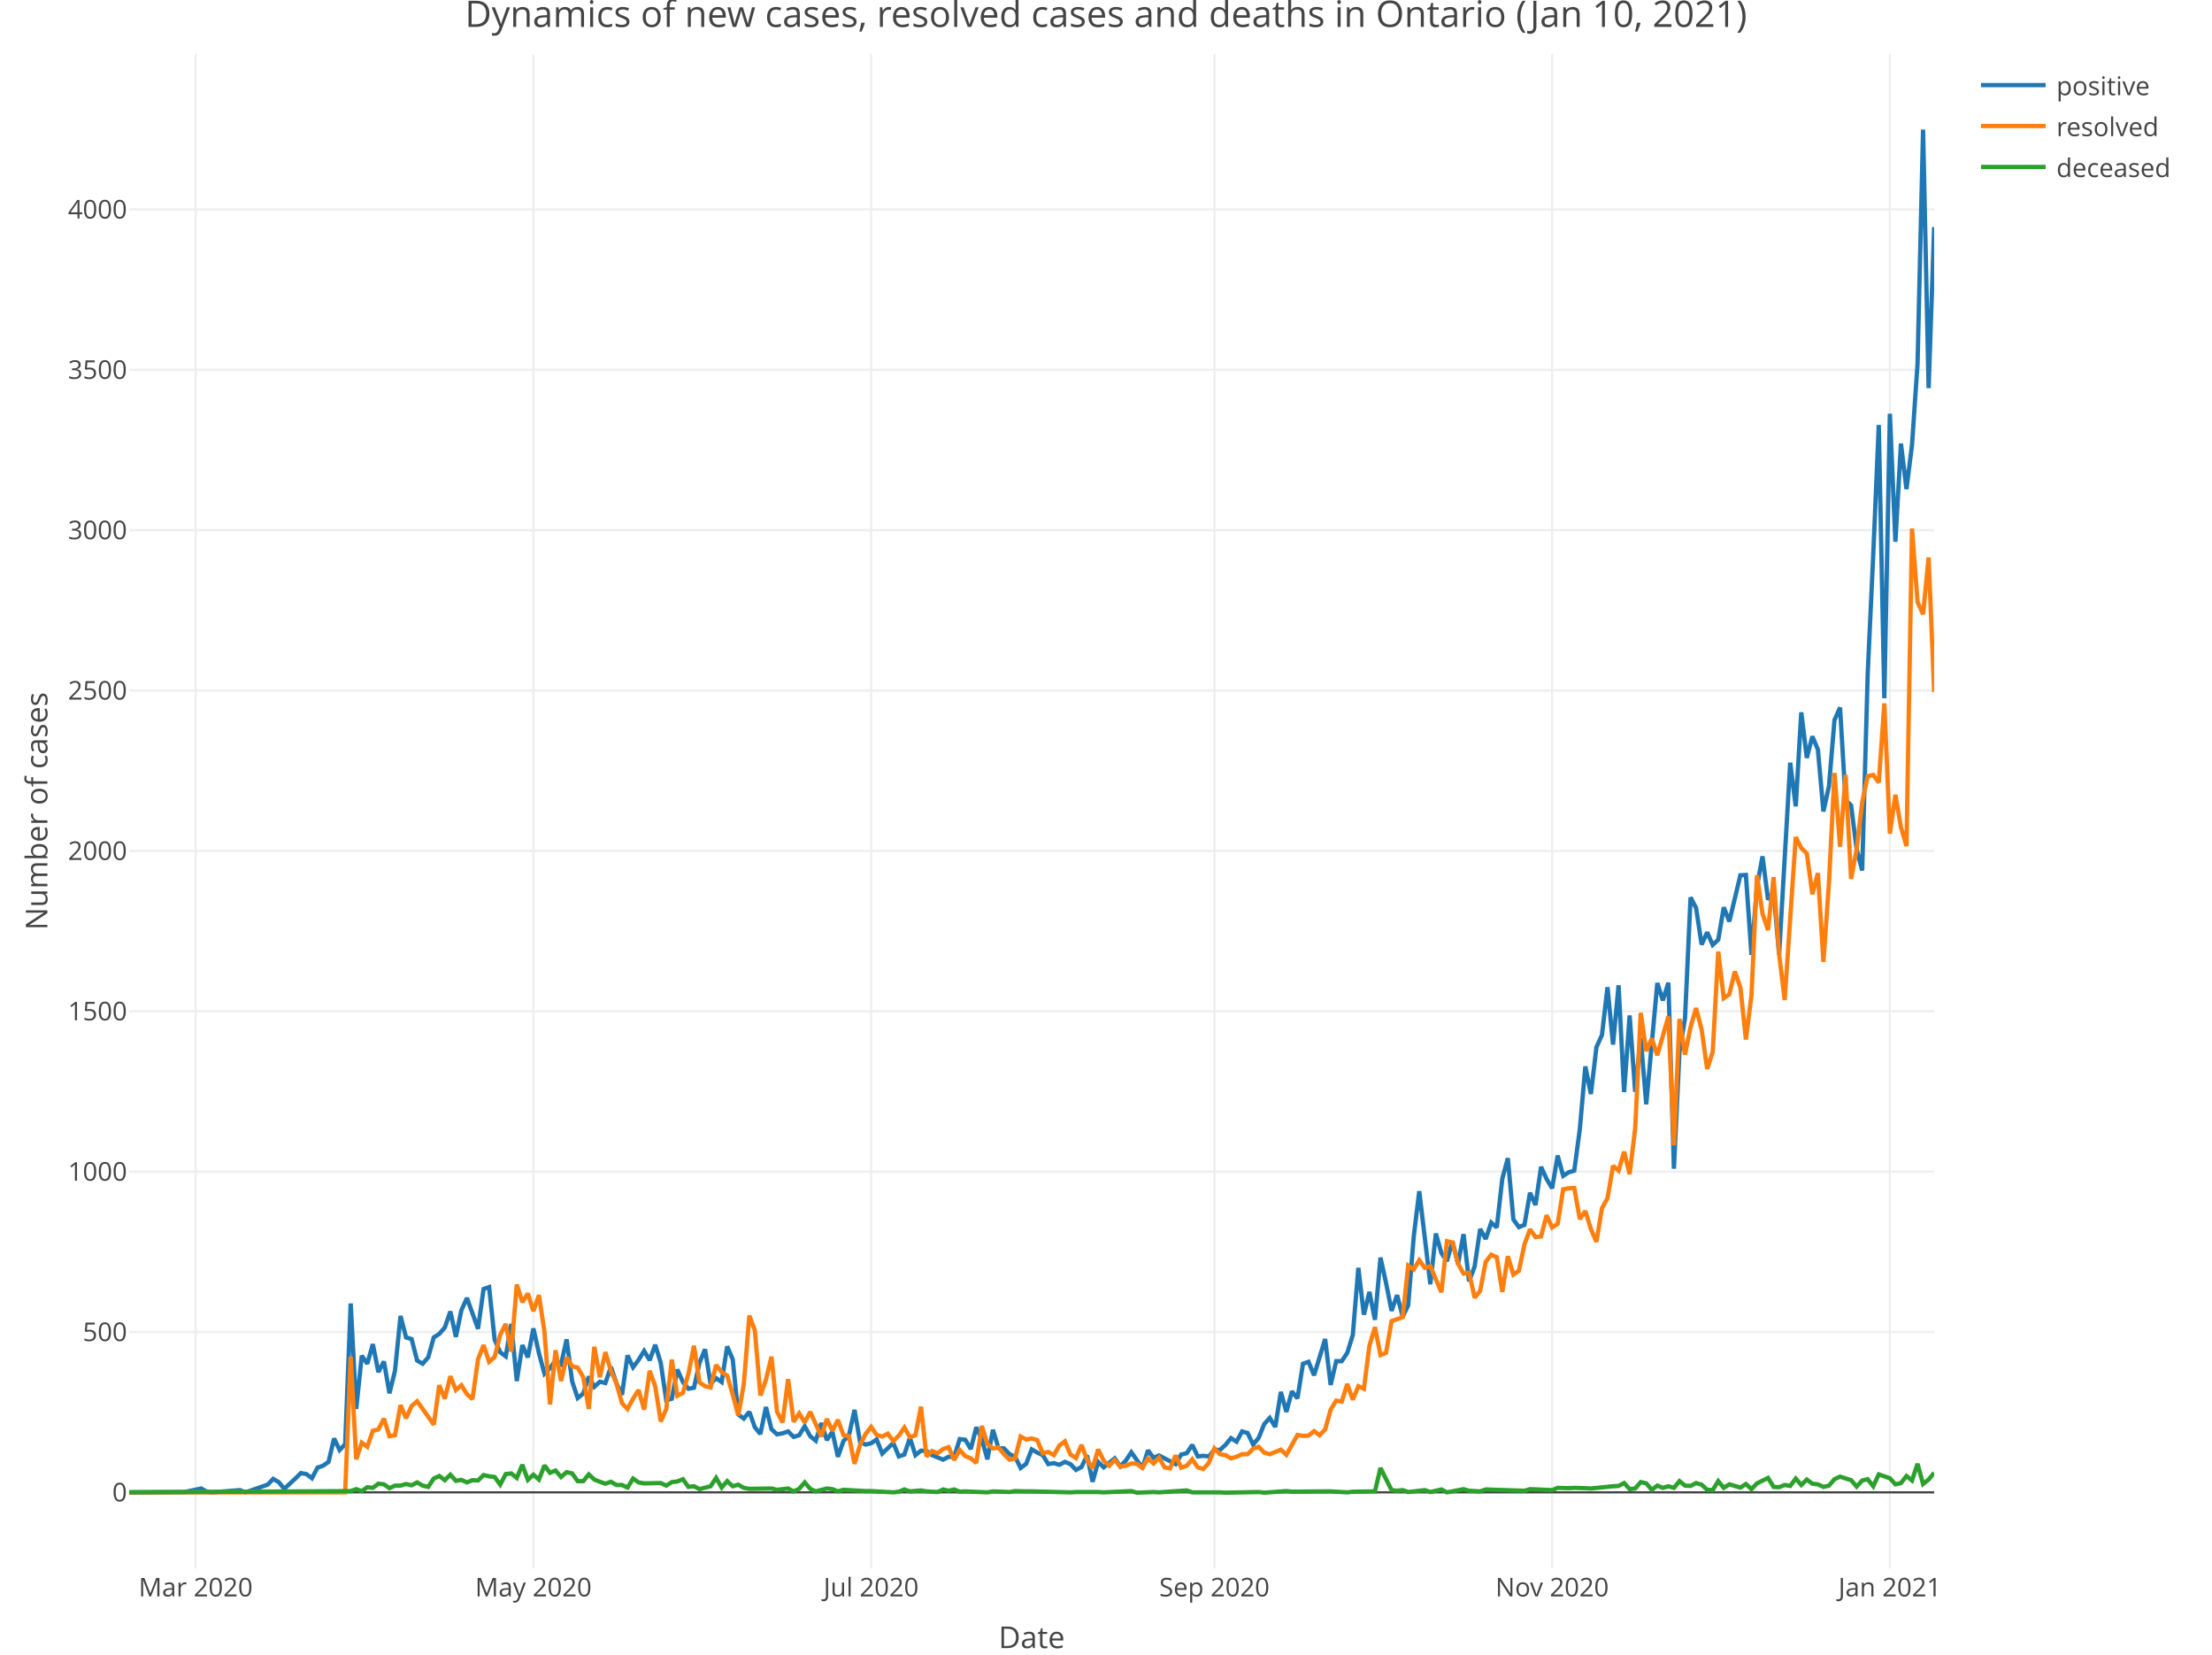
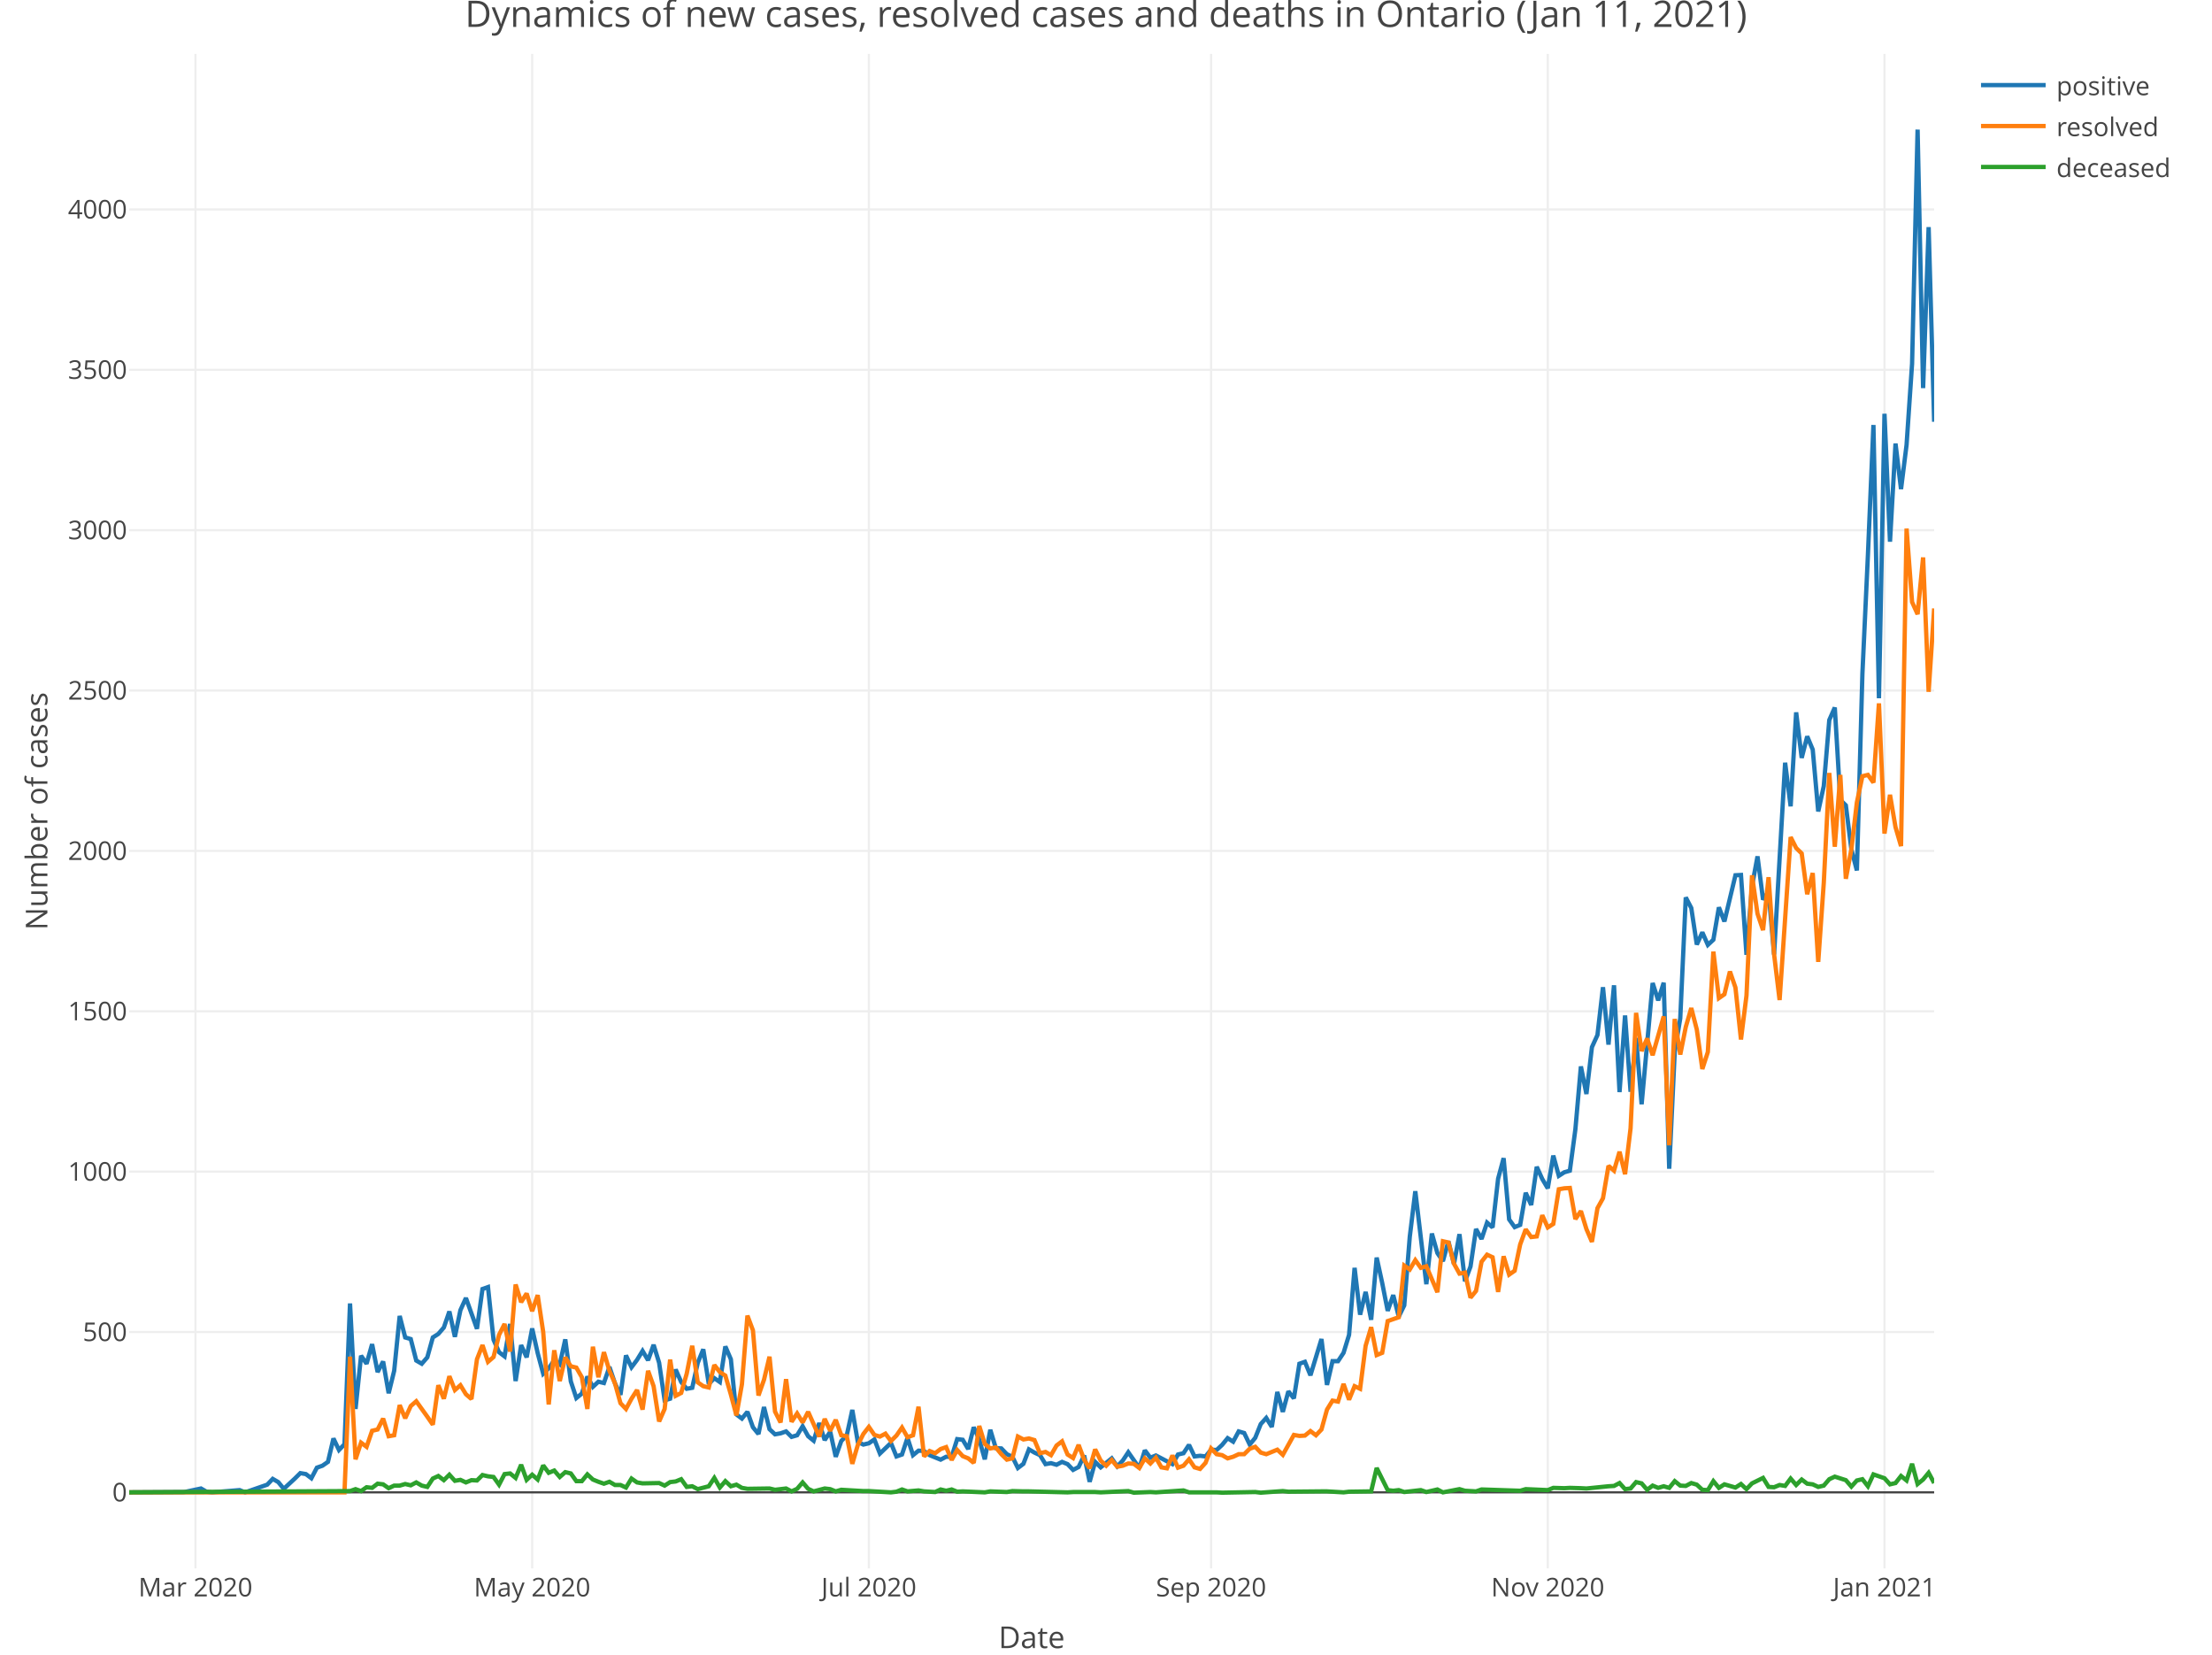
<svg xmlns="http://www.w3.org/2000/svg" class="main-svg" width="1027" height="768" style="" viewBox="0 0 1027 768">
  <rect x="0" y="0" width="1027" height="768" style="fill: rgb(255, 255, 255); fill-opacity: 1;" />
-   <defs id="defs-8f2115">
+   <defs id="defs-956359">
    <g class="clips">
-       <clipPath id="clip8f2115xyplot" class="plotclip">
+       <clipPath id="clip956359xyplot" class="plotclip">
        <rect width="838" height="703" />
      </clipPath>
-       <clipPath class="axesclip" id="clip8f2115x">
+       <clipPath class="axesclip" id="clip956359x">
        <rect x="60" y="0" width="838" height="768" />
      </clipPath>
-       <clipPath class="axesclip" id="clip8f2115y">
+       <clipPath class="axesclip" id="clip956359y">
        <rect x="0" y="25" width="1027" height="703" />
      </clipPath>
-       <clipPath class="axesclip" id="clip8f2115xy">
+       <clipPath class="axesclip" id="clip956359xy">
        <rect x="60" y="25" width="838" height="703" />
      </clipPath>
    </g>
    <g class="gradients" />
  </defs>
  <g class="bglayer" />
  <g class="layer-below">
    <g class="imagelayer" />
    <g class="shapelayer" />
  </g>
  <g class="cartesianlayer">
    <g class="subplot xy">
      <g class="layer-subplot">
        <g class="shapelayer" />
        <g class="imagelayer" />
      </g>
      <g class="gridlayer">
        <g class="x">
-           <path class="xgrid crisp" transform="translate(90.85,0)" d="M0,25v703" style="stroke: rgb(238, 238, 238); stroke-opacity: 1; stroke-width: 1px;" />
-           <path class="xgrid crisp" transform="translate(247.65,0)" d="M0,25v703" style="stroke: rgb(238, 238, 238); stroke-opacity: 1; stroke-width: 1px;" />
-           <path class="xgrid crisp" transform="translate(404.45,0)" d="M0,25v703" style="stroke: rgb(238, 238, 238); stroke-opacity: 1; stroke-width: 1px;" />
-           <path class="xgrid crisp" transform="translate(563.83,0)" d="M0,25v703" style="stroke: rgb(238, 238, 238); stroke-opacity: 1; stroke-width: 1px;" />
-           <path class="xgrid crisp" transform="translate(720.63,0)" d="M0,25v703" style="stroke: rgb(238, 238, 238); stroke-opacity: 1; stroke-width: 1px;" />
-           <path class="xgrid crisp" transform="translate(877.44,0)" d="M0,25v703" style="stroke: rgb(238, 238, 238); stroke-opacity: 1; stroke-width: 1px;" />
+           <path class="xgrid crisp" transform="translate(90.75,0)" d="M0,25v703" style="stroke: rgb(238, 238, 238); stroke-opacity: 1; stroke-width: 1px;" />
+           <path class="xgrid crisp" transform="translate(247.08,0)" d="M0,25v703" style="stroke: rgb(238, 238, 238); stroke-opacity: 1; stroke-width: 1px;" />
+           <path class="xgrid crisp" transform="translate(403.4,0)" d="M0,25v703" style="stroke: rgb(238, 238, 238); stroke-opacity: 1; stroke-width: 1px;" />
+           <path class="xgrid crisp" transform="translate(562.29,0)" d="M0,25v703" style="stroke: rgb(238, 238, 238); stroke-opacity: 1; stroke-width: 1px;" />
+           <path class="xgrid crisp" transform="translate(718.61,0)" d="M0,25v703" style="stroke: rgb(238, 238, 238); stroke-opacity: 1; stroke-width: 1px;" />
+           <path class="xgrid crisp" transform="translate(874.94,0)" d="M0,25v703" style="stroke: rgb(238, 238, 238); stroke-opacity: 1; stroke-width: 1px;" />
        </g>
        <g class="y">
          <path class="ygrid crisp" transform="translate(0,618.27)" d="M60,0h838" style="stroke: rgb(238, 238, 238); stroke-opacity: 1; stroke-width: 1px;" />
          <path class="ygrid crisp" transform="translate(0,543.83)" d="M60,0h838" style="stroke: rgb(238, 238, 238); stroke-opacity: 1; stroke-width: 1px;" />
          <path class="ygrid crisp" transform="translate(0,469.4)" d="M60,0h838" style="stroke: rgb(238, 238, 238); stroke-opacity: 1; stroke-width: 1px;" />
          <path class="ygrid crisp" transform="translate(0,394.96)" d="M60,0h838" style="stroke: rgb(238, 238, 238); stroke-opacity: 1; stroke-width: 1px;" />
          <path class="ygrid crisp" transform="translate(0,320.52)" d="M60,0h838" style="stroke: rgb(238, 238, 238); stroke-opacity: 1; stroke-width: 1px;" />
          <path class="ygrid crisp" transform="translate(0,246.09)" d="M60,0h838" style="stroke: rgb(238, 238, 238); stroke-opacity: 1; stroke-width: 1px;" />
          <path class="ygrid crisp" transform="translate(0,171.65)" d="M60,0h838" style="stroke: rgb(238, 238, 238); stroke-opacity: 1; stroke-width: 1px;" />
          <path class="ygrid crisp" transform="translate(0,97.22)" d="M60,0h838" style="stroke: rgb(238, 238, 238); stroke-opacity: 1; stroke-width: 1px;" />
        </g>
      </g>
      <g class="zerolinelayer">
        <path class="yzl zl crisp" transform="translate(0,692.7)" d="M60,0h838" style="stroke: rgb(68, 68, 68); stroke-opacity: 1; stroke-width: 1px;" />
      </g>
      <path class="xlines-below" />
      <path class="ylines-below" />
      <g class="overlines-below" />
      <g class="xaxislayer-below" />
      <g class="yaxislayer-below" />
      <g class="overaxes-below" />
-       <g class="plot" transform="translate(60, 25)" clip-path="url('#clip8f2115xyplot')">
+       <g class="plot" transform="translate(60, 25)" clip-path="url('#clip956359xyplot')">
        <g class="scatterlayer mlayer">
-           <g class="trace scatter tracefb0c7f" style="stroke-miterlimit: 2; opacity: 1;">
+           <g class="trace scatter traceabe725" style="stroke-miterlimit: 2; opacity: 1;">
            <g class="fills" />
            <g class="errorbars" />
            <g class="lines">
-               <path class="js-line" d="M0,667.7L25.71,667.55L33.42,665.91L35.99,667.4L38.56,667.7L51.41,666.66L53.98,667.7L64.26,664.13L66.83,661.45L69.4,662.94L71.98,666.06L77.12,661.3L79.69,658.77L82.26,659.22L84.83,661.15L87.4,656.24L89.97,655.34L92.54,653.56L95.11,642.69L97.68,648.05L100.25,645.37L102.82,580.02L105.39,628.99L107.96,604.28L110.53,608L113.1,598.92L115.67,611.87L118.25,606.96L120.82,621.7L123.39,611.28L125.96,585.82L128.53,595.8L131.1,596.54L133.67,606.52L136.24,608L138.81,605.03L141.38,595.8L143.95,594.16L146.52,591.18L149.09,583.74L151.66,595.5L154.23,583.14L156.8,577.49L161.94,591.78L164.52,573.32L167.09,572.42L169.66,596.84L172.23,602.64L174.8,604.58L177.37,589.54L179.94,616.04L182.51,599.37L185.08,605.03L187.65,591.63L190.22,603.09L192.79,612.62L195.36,610.09L197.93,606.37L200.5,608.3L203.07,596.69L205.64,616.19L208.21,623.93L210.79,621.85L213.36,613.96L215.93,618.72L218.5,616.34L221.07,616.94L223.64,609.49L226.21,617.09L228.78,622.44L231.35,604.13L233.92,609.64L236.49,606.22L239.06,602.05L241.63,606.37L244.2,599.22L246.77,607.56L249.34,624.98L251.91,624.23L254.48,610.68L257.06,616.49L259.63,619.62L262.2,619.17L264.77,607.56L267.34,601.3L269.91,617.38L272.48,614.7L275.05,616.49L277.62,599.97L280.19,605.92L282.76,631.53L285.33,633.46L287.9,630.33L290.47,637.48L293.04,640.61L295.61,628.1L298.18,638.37L300.75,640.76L303.33,640.31L305.9,639.42L308.47,641.95L311.04,641.2L313.61,637.03L316.18,641.65L318.75,643.73L321.32,635.55L323.89,643.44L326.46,639.56L329.03,651.18L331.6,643.88L334.17,641.2L336.74,629.44L339.31,644.33L341.88,645.52L344.45,644.92L347.02,643.14L349.6,649.69L354.74,644.78L357.31,651.03L359.88,650.13L362.45,642.39L365.02,650.43L367.59,648.35L370.16,648.5L372.73,650.43L377.87,652.52L380.44,651.18L383.01,651.18L385.58,642.99L388.15,643.29L390.72,647.6L393.29,637.48L395.87,643.14L398.44,652.37L401.01,638.67L403.58,647.16L406.15,647.31L408.72,649.99L411.29,651.18L413.86,656.39L416.43,654.45L419,647.75L421.57,649.24L424.14,650.43L426.71,654.6L429.28,654.15L431.85,654.9L434.42,653.56L436.99,654.6L439.56,657.28L442.13,655.94L444.71,650.58L447.28,662.79L449.85,653.56L452.42,656.09L457.56,651.92L460.13,655.64L462.7,652.96L465.27,649.09L470.41,656.39L472.98,648.2L475.55,651.62L478.12,650.58L485.83,654.6L488.4,650.13L490.98,649.54L493.55,645.67L496.12,651.03L498.69,650.73L501.26,651.03L503.83,647.9L506.4,648.05L508.97,645.67L511.54,642.54L514.11,644.18L516.68,639.42L519.25,640.16L521.82,645.52L524.39,642.39L526.96,635.99L529.53,633.16L532.1,637.33L534.67,621.1L537.25,630.33L539.82,620.81L542.39,624.08L544.96,608L547.53,607.11L550.1,613.36L555.24,596.54L557.81,617.83L560.38,606.81L562.95,606.81L565.52,602.94L568.09,594.61L570.66,563.49L573.23,585.23L575.8,574.66L578.37,587.61L580.94,558.73L583.52,570.49L586.09,583.44L588.66,576.15L591.23,586.12L593.8,580.91L596.37,549.05L598.94,527.91L604.08,571.08L606.65,547.56L609.22,556.64L611.79,560.37L614.36,551.14L616.93,561.71L619.5,547.86L622.07,569.74L624.64,562.9L627.21,545.48L629.79,550.09L632.36,542.5L634.93,544.73L637.5,522.11L640.07,512.58L642.64,541.01L645.21,544.59L647.78,543.54L650.35,528.66L652.92,534.31L655.49,516.6L658.06,522.25L660.63,526.57L663.2,511.39L665.77,520.77L668.34,519.13L670.91,518.38L673.48,499.18L676.06,470L678.63,482.8L681.2,461.07L683.77,455.41L686.34,433.23L688.91,459.88L691.48,432.34L694.05,481.91L696.62,446.33L699.19,481.76L701.76,456.75L704.33,487.57L709.47,431.29L712.04,439.33L714.61,431.15L717.18,517.49L719.75,463.3L722.33,447.67L724.9,391.55L727.47,396.46L730.04,413.43L732.61,407.77L735.18,413.58L737.75,411.2L740.32,396.16L742.89,402.71L748.03,381.27L750.6,381.13L753.17,418.19L755.74,386.34L758.31,372.49L760.88,392.59L763.45,388.87L766.02,418.05L771.17,329.02L773.74,349.27L776.31,305.65L778.88,326.79L781.45,316.81L784.02,322.92L786.59,351.65L789.16,339.89L791.73,309.22L794.3,303.41L796.87,346.29L799.44,348.82L802.01,369.22L804.58,379.04L807.15,287.63L809.72,232.55L812.29,172.26L814.87,299.1L817.44,167.05L820.01,226.45L822.58,180.89L825.15,202.03L827.72,181.49L830.29,143.83L832.86,35.15L835.43,155.14L838,80.41" style="vector-effect: non-scaling-stroke; fill: none; stroke: rgb(31, 119, 180); stroke-opacity: 1; stroke-width: 2px; opacity: 1;" />
+               <path class="js-line" d="M0,667.7L25.63,667.55L33.31,665.91L35.88,667.4L38.44,667.7L51.25,666.66L53.82,667.7L64.07,664.13L66.63,661.45L69.19,662.94L71.76,666.06L76.88,661.3L79.44,658.77L82.01,659.22L84.57,661.15L87.13,656.24L89.69,655.34L92.26,653.56L94.82,642.69L97.38,648.05L99.94,645.37L102.51,580.02L105.07,628.99L107.63,604.28L110.2,608L112.76,598.92L115.32,611.87L117.88,606.96L120.45,621.7L123.01,611.28L125.57,585.82L128.13,595.8L130.7,596.54L133.26,606.52L135.82,608L138.39,605.03L140.95,595.8L143.51,594.16L146.07,591.18L148.64,583.74L151.2,595.5L153.76,583.14L156.32,577.49L161.45,591.78L164.01,573.32L166.57,572.42L169.14,596.84L171.7,602.64L174.26,604.58L176.83,589.54L179.39,616.04L181.95,599.37L184.51,605.03L187.08,591.63L189.64,603.09L192.2,612.62L194.76,610.09L197.33,606.37L199.89,608.3L202.45,596.69L205.02,616.19L207.58,623.93L210.14,621.85L212.7,613.96L215.27,618.72L217.83,616.34L220.39,616.94L222.95,609.49L225.52,617.09L228.08,622.44L230.64,604.13L233.2,609.64L235.77,606.22L238.33,602.05L240.89,606.37L243.46,599.22L246.02,607.56L248.58,624.98L251.14,624.23L253.71,610.68L256.27,616.49L258.83,619.62L261.39,619.17L263.96,607.56L266.52,601.3L269.08,617.38L271.65,614.7L274.21,616.49L276.77,599.97L279.33,605.92L281.9,631.53L284.46,633.46L287.02,630.33L289.58,637.48L292.15,640.61L294.71,628.1L297.27,638.37L299.83,640.76L302.4,640.31L304.96,639.42L307.52,641.95L310.09,641.2L312.65,637.03L315.21,641.65L317.77,643.73L320.34,635.55L322.9,643.44L325.46,639.56L328.02,651.18L330.59,643.88L333.15,641.2L335.71,629.44L338.28,644.33L340.84,645.52L343.4,644.92L345.96,643.14L348.53,649.69L353.65,644.78L356.21,651.03L358.78,650.13L361.34,642.39L363.9,650.43L366.46,648.35L369.03,648.5L371.59,650.43L376.72,652.52L379.28,651.18L381.84,651.18L384.4,642.99L386.97,643.29L389.53,647.6L392.09,637.48L394.65,643.14L397.22,652.37L399.78,638.67L402.34,647.16L404.91,647.31L407.47,649.99L410.03,651.18L412.59,656.39L415.16,654.45L417.72,647.75L420.28,649.24L422.84,650.43L425.41,654.6L427.97,654.15L430.53,654.9L433.09,653.56L435.66,654.6L438.22,657.28L440.78,655.94L443.35,650.58L445.91,662.79L448.47,653.56L451.03,656.09L456.16,651.92L458.72,655.64L461.28,652.96L463.85,649.09L468.97,656.39L471.54,648.2L474.1,651.62L476.66,650.58L484.35,654.6L486.91,650.13L489.47,649.54L492.04,645.67L494.6,651.03L497.16,650.73L499.72,651.03L502.29,647.9L504.85,648.05L507.41,645.67L509.98,642.54L512.54,644.18L515.1,639.42L517.66,640.16L520.23,645.52L522.79,642.39L525.35,635.99L527.91,633.16L530.48,637.33L533.04,621.1L535.6,630.33L538.17,620.81L540.73,624.08L543.29,608L545.85,607.11L548.42,613.36L553.54,596.54L556.1,617.83L558.67,606.81L561.23,606.81L563.79,602.94L566.35,594.61L568.92,563.49L571.48,585.23L574.04,574.66L576.61,587.61L579.17,558.73L581.73,570.49L584.29,583.44L586.86,576.15L589.42,586.12L591.98,580.91L594.54,549.05L597.11,527.91L602.23,571.08L604.8,547.56L607.36,556.64L609.92,560.37L612.48,551.14L615.05,561.71L617.61,547.86L620.17,569.74L622.73,562.9L625.3,545.48L627.86,550.09L630.42,542.5L632.98,544.73L635.55,522.11L638.11,512.58L640.67,541.01L643.24,544.59L645.8,543.54L648.36,528.66L650.92,534.31L653.49,516.6L656.05,522.25L658.61,526.57L661.17,511.39L663.74,520.77L666.3,519.13L668.86,518.38L671.43,499.18L673.99,470L676.55,482.8L679.11,461.07L681.68,455.41L684.24,433.23L686.8,459.88L689.36,432.34L691.93,481.91L694.49,446.33L697.05,481.76L699.61,456.75L702.18,487.57L707.3,431.29L709.87,439.33L712.43,431.15L714.99,517.49L717.55,463.3L720.12,447.67L722.68,391.55L725.24,396.46L727.8,413.43L730.37,407.77L732.93,413.58L735.49,411.2L738.06,396.16L740.62,402.71L745.74,381.27L748.31,381.13L750.87,418.19L753.43,386.34L755.99,372.49L758.56,392.59L761.12,388.87L763.68,418.05L768.81,329.02L771.37,349.27L773.93,305.65L776.5,326.79L779.06,316.81L781.62,322.92L784.18,351.65L786.75,339.89L789.31,309.22L791.87,303.41L794.43,346.29L797,348.82L799.56,369.22L802.12,379.04L804.69,287.63L807.25,232.55L809.81,172.26L812.37,299.1L814.94,167.05L817.5,226.45L820.06,180.89L822.62,202.03L825.19,181.49L827.75,143.83L830.31,35.15L832.87,155.14L835.44,80.41L838,170.77" style="vector-effect: non-scaling-stroke; fill: none; stroke: rgb(31, 119, 180); stroke-opacity: 1; stroke-width: 2px; opacity: 1;" />
            </g>
            <g class="points" />
            <g class="text" />
          </g>
-           <g class="trace scatter traceac5e69" style="stroke-miterlimit: 2; opacity: 1;">
+           <g class="trace scatter trace5aee59" style="stroke-miterlimit: 2; opacity: 1;">
            <g class="fills" />
            <g class="errorbars" />
            <g class="lines">
-               <path class="js-line" d="M0,667.7L100.25,667.7L102.82,604.73L105.39,652.37L107.96,644.63L110.53,646.56L113.1,639.12L115.67,638.52L118.25,633.46L120.82,641.65L123.39,641.2L125.96,627.21L128.53,633.31L131.1,627.65L133.67,625.42L138.81,632.57L141.38,636.29L143.95,617.98L146.52,624.23L149.09,613.81L151.66,620.21L154.23,617.98L156.8,622.15L159.37,624.38L161.94,605.92L164.52,599.37L167.09,607.11L169.66,604.88L172.23,594.61L174.8,589.54L177.37,602.35L179.94,571.23L182.51,579.42L185.08,575.4L187.65,583.59L190.22,576.15L192.79,593.27L195.36,626.91L197.93,601.75L200.5,616.04L203.07,605.03L205.64,609.19L208.21,609.79L210.79,614.26L213.36,628.99L215.93,600.11L218.5,614.26L221.07,602.64L223.64,611.28L226.21,617.09L228.78,626.32L231.35,628.99L233.92,624.23L236.49,620.21L239.06,629.29L241.63,611.28L244.2,618.42L246.77,634.8L249.34,628.99L251.91,606.07L254.48,622.89L257.06,621.55L259.63,612.62L262.2,599.67L264.77,616.64L267.34,618.42L269.91,619.02L272.48,608.6L275.05,611.87L277.62,613.51L280.19,622.3L282.76,631.97L285.33,617.53L287.9,585.67L290.47,592.52L293.04,622.74L295.61,615.45L298.18,604.73L300.75,630.19L303.33,635.25L305.9,615.15L308.47,634.95L311.04,631.08L313.61,635.25L316.18,630.33L321.32,641.8L323.89,633.61L326.46,639.12L329.03,634.06L331.6,641.2L334.17,641.65L336.74,654.45L339.31,645.67L341.88,640.61L344.45,637.33L347.02,641.05L349.6,641.8L352.17,640.46L354.74,643.88L357.31,641.35L359.88,637.63L362.45,642.1L365.02,641.2L367.59,627.95L370.16,651.03L372.73,648.5L375.3,649.54L377.87,647.6L380.44,646.71L383.01,652.67L385.58,648.05L388.15,650.88L390.72,651.92L393.29,654.01L395.87,636.88L398.44,645.22L401.01,647.31L403.58,646.86L406.15,649.99L408.72,652.52L411.29,651.92L413.86,641.8L416.43,643.14L419,642.69L421.57,643.44L424.14,649.54L426.71,648.94L429.28,650.43L431.85,645.97L434.42,644.03L436.99,650.13L439.56,651.77L442.13,645.67L444.71,652.52L447.28,656.54L449.85,647.75L452.42,652.96L454.99,655.34L457.56,652.67L460.13,655.79L462.7,655.34L465.27,654.3L467.84,654.45L470.41,656.39L472.98,651.92L475.55,654.3L478.12,651.62L480.69,656.09L483.26,656.54L485.83,650.58L488.4,656.24L490.98,655.34L493.55,652.37L496.12,656.09L498.69,656.83L501.26,654.01L503.83,647.31L506.4,649.99L508.97,650.43L511.54,651.92L514.11,651.18L516.68,649.99L519.25,649.99L521.82,647.45L524.39,646.56L526.96,649.24L529.53,649.99L534.67,647.9L537.25,650.28L542.39,641.05L544.96,641.5L547.53,641.35L550.1,639.27L552.67,641.2L555.24,638.52L557.81,629.29L560.38,625.12L562.95,625.57L565.52,617.38L568.09,624.68L570.66,618.42L573.23,619.62L575.8,599.67L578.37,591.03L580.94,603.98L583.52,602.94L586.09,588.2L591.23,586.42L593.8,562.45L596.37,564.24L598.94,559.92L601.51,563.49L604.08,562.75L609.22,574.81L611.79,551.14L614.36,551.73L616.93,561.56L619.5,566.17L622.07,565.72L624.64,577.34L627.21,574.21L629.79,560.66L632.36,557.39L634.93,558.58L637.5,574.66L640.07,558.13L642.64,566.62L645.21,564.83L647.78,552.62L650.35,545.63L652.92,549.2L655.49,548.9L658.06,539.08L660.63,544.73L663.2,543.1L665.77,527.02L668.34,526.57L670.91,526.42L673.48,540.86L676.06,537.14L678.63,545.48L681.2,551.43L683.77,535.8L686.34,531.19L688.91,516.15L691.48,518.38L694.05,509.6L696.62,520.02L699.19,498.73L701.76,445.14L704.33,462.86L706.9,457.05L709.47,464.79L714.61,446.78L717.18,506.62L719.75,447.97L722.33,464.49L724.9,451.69L727.47,442.91L730.04,452.88L732.61,471.19L735.18,463.3L737.75,416.71L740.32,438.29L742.89,436.51L745.46,425.94L748.03,433.38L750.6,457.5L753.17,437.1L755.74,381.27L758.31,399.14L760.88,406.73L763.45,382.17L766.02,417.9L768.6,439.18L773.74,363.56L776.31,368.62L778.88,371.15L781.45,390.06L784.02,380.23L786.59,421.47L789.16,384.85L791.73,333.78L794.3,368.02L796.87,334.68L799.44,382.91L802.01,369.22L804.58,347.48L807.15,335.27L809.72,334.68L812.29,338.25L814.87,301.48L817.44,361.92L820.01,343.91L822.58,358.94L825.15,367.73L827.72,220.35L830.29,254.44L832.86,260.09L835.43,233.74L838,296.12" style="vector-effect: non-scaling-stroke; fill: none; stroke: rgb(255, 127, 14); stroke-opacity: 1; stroke-width: 2px; opacity: 1;" />
+               <path class="js-line" d="M0,667.7L99.94,667.7L102.51,604.73L105.07,652.37L107.63,644.63L110.2,646.56L112.76,639.12L115.32,638.52L117.88,633.46L120.45,641.65L123.01,641.2L125.57,627.21L128.13,633.31L130.7,627.65L133.26,625.42L138.39,632.57L140.95,636.29L143.51,617.98L146.07,624.23L148.64,613.81L151.2,620.21L153.76,617.98L156.32,622.15L158.89,624.38L161.45,605.92L164.01,599.37L166.57,607.11L169.14,604.88L171.7,594.61L174.26,589.54L176.83,602.35L179.39,571.23L181.95,579.42L184.51,575.4L187.08,583.59L189.64,576.15L192.2,593.27L194.76,626.91L197.33,601.75L199.89,616.04L202.45,605.03L205.02,609.19L207.58,609.79L210.14,614.26L212.7,628.99L215.27,600.11L217.83,614.26L220.39,602.64L222.95,611.28L225.52,617.09L228.08,626.32L230.64,628.99L233.2,624.23L235.77,620.21L238.33,629.29L240.89,611.28L243.46,618.42L246.02,634.8L248.58,628.99L251.14,606.07L253.71,622.89L256.27,621.55L258.83,612.62L261.39,599.67L263.96,616.64L266.52,618.42L269.08,619.02L271.65,608.6L274.21,611.87L276.77,613.51L279.33,622.3L281.9,631.97L284.46,617.53L287.02,585.67L289.58,592.52L292.15,622.74L294.71,615.45L297.27,604.73L299.83,630.19L302.4,635.25L304.96,615.15L307.52,634.95L310.09,631.08L312.65,635.25L315.21,630.33L320.34,641.8L322.9,633.61L325.46,639.12L328.02,634.06L330.59,641.2L333.15,641.65L335.71,654.45L338.28,645.67L340.84,640.61L343.4,637.33L345.96,641.05L348.53,641.8L351.09,640.46L353.65,643.88L356.21,641.35L358.78,637.63L361.34,642.1L363.9,641.2L366.46,627.95L369.03,651.03L371.59,648.5L374.15,649.54L376.72,647.6L379.28,646.71L381.84,652.67L384.4,648.05L386.97,650.88L389.53,651.92L392.09,654.01L394.65,636.88L397.22,645.22L399.78,647.31L402.34,646.86L404.91,649.99L407.47,652.52L410.03,651.92L412.59,641.8L415.16,643.14L417.72,642.69L420.28,643.44L422.84,649.54L425.41,648.94L427.97,650.43L430.53,645.97L433.09,644.03L435.66,650.13L438.22,651.77L440.78,645.67L443.35,652.52L445.91,656.54L448.47,647.75L451.03,652.96L453.6,655.34L456.16,652.67L458.72,655.79L461.28,655.34L463.85,654.3L466.41,654.45L468.97,656.39L471.54,651.92L474.1,654.3L476.66,651.62L479.22,656.09L481.79,656.54L484.35,650.58L486.91,656.24L489.47,655.34L492.04,652.37L494.6,656.09L497.16,656.83L499.72,654.01L502.29,647.31L504.85,649.99L507.41,650.43L509.98,651.92L512.54,651.18L515.1,649.99L517.66,649.99L520.23,647.45L522.79,646.56L525.35,649.24L527.91,649.99L533.04,647.9L535.6,650.28L540.73,641.05L543.29,641.5L545.85,641.35L548.42,639.27L550.98,641.2L553.54,638.52L556.1,629.29L558.67,625.12L561.23,625.57L563.79,617.38L566.35,624.68L568.92,618.42L571.48,619.62L574.04,599.67L576.61,591.03L579.17,603.98L581.73,602.94L584.29,588.2L589.42,586.42L591.98,562.45L594.54,564.24L597.11,559.92L599.67,563.49L602.23,562.75L607.36,574.81L609.92,551.14L612.48,551.73L615.05,561.56L617.61,566.17L620.17,565.72L622.73,577.34L625.3,574.21L627.86,560.66L630.42,557.39L632.98,558.58L635.55,574.66L638.11,558.13L640.67,566.62L643.24,564.83L645.8,552.62L648.36,545.63L650.92,549.2L653.49,548.9L656.05,539.08L658.61,544.73L661.17,543.1L663.74,527.02L666.3,526.57L668.86,526.42L671.43,540.86L673.99,537.14L676.55,545.48L679.11,551.43L681.68,535.8L684.24,531.19L686.8,516.15L689.36,518.38L691.93,509.6L694.49,520.02L697.05,498.73L699.61,445.14L702.18,462.86L704.74,457.05L707.3,464.79L712.43,446.78L714.99,506.62L717.55,447.97L720.12,464.49L722.68,451.69L725.24,442.91L727.8,452.88L730.37,471.19L732.93,463.3L735.49,416.71L738.06,438.29L740.62,436.51L743.18,425.94L745.74,433.38L748.31,457.5L750.87,437.1L753.43,381.27L755.99,399.14L758.56,406.73L761.12,382.17L763.68,417.9L766.24,439.18L771.37,363.56L773.93,368.62L776.5,371.15L779.06,390.06L781.62,380.23L784.18,421.47L786.75,384.85L789.31,333.78L791.87,368.02L794.43,334.68L797,382.91L799.56,369.22L802.12,347.48L804.69,335.27L807.25,334.68L809.81,338.25L812.37,301.48L814.94,361.92L817.5,343.91L820.06,358.94L822.62,367.73L825.19,220.35L827.75,254.44L830.31,260.09L832.87,233.74L835.44,296.12L838,257.41" style="vector-effect: non-scaling-stroke; fill: none; stroke: rgb(255, 127, 14); stroke-opacity: 1; stroke-width: 2px; opacity: 1;" />
            </g>
            <g class="points" />
            <g class="text" />
          </g>
-           <g class="trace scatter tracea32a08" style="stroke-miterlimit: 2; opacity: 1;">
+           <g class="trace scatter tracef79a50" style="stroke-miterlimit: 2; opacity: 1;">
            <g class="fills" />
            <g class="errorbars" />
            <g class="lines">
-               <path class="js-line" d="M0,667.7L102.82,667.11L105.39,666.21L107.96,667.11L110.53,665.32L113.1,665.62L115.67,663.68L118.25,663.98L120.82,665.77L123.39,664.57L125.96,664.57L128.53,663.83L131.1,664.43L133.67,663.09L136.24,664.57L138.81,665.17L141.38,661.3L143.95,660.11L146.52,662.04L149.09,659.51L151.66,662.34L154.23,661.9L156.8,663.09L159.37,662.04L161.94,662.19L164.52,659.66L167.09,660.26L169.66,660.56L172.23,664.13L174.8,659.22L177.37,658.92L179.94,661L182.51,654.9L185.08,661.9L187.65,659.51L190.22,661.75L192.79,655.2L195.36,658.62L197.93,657.58L200.5,660.56L203.07,658.32L205.64,658.92L208.21,662.49L210.79,662.49L213.36,659.36L215.93,661.75L218.5,662.79L221.07,663.68L223.64,662.79L226.21,664.28L228.78,664.28L231.35,665.47L233.92,661.3L236.49,663.09L239.06,663.53L246.77,663.38L249.34,664.57L251.91,662.94L254.48,662.64L257.06,661.6L259.63,665.17L262.2,664.87L264.77,666.21L269.91,664.87L272.48,661L275.05,665.47L277.62,662.49L280.19,664.87L282.76,664.13L285.33,665.62L287.9,666.06L298.18,665.91L300.75,666.51L305.9,665.91L308.47,667.25L311.04,666.06L313.61,663.09L316.18,666.06L318.75,667.25L323.89,665.91L326.46,666.21L329.03,667.25L331.6,666.51L341.88,667.11L344.45,667.11L354.74,667.7L357.31,667.4L359.88,666.36L362.45,667.25L367.59,666.81L370.16,667.25L375.3,667.55L377.87,666.36L380.44,666.96L383.01,666.36L385.58,667.4L388.15,667.25L398.44,667.7L401.01,667.25L408.72,667.55L411.29,667.11L416.43,667.25L419,667.25L436.99,667.7L439.56,667.55L449.85,667.55L452.42,667.7L465.27,667.11L467.84,667.85L475.55,667.55L478.12,667.7L490.98,666.81L493.55,667.7L506.4,667.7L508.97,667.85L524.39,667.55L526.96,667.85L537.25,667.11L539.82,667.4L555.24,667.25L557.81,667.25L565.52,667.7L568.09,667.4L578.37,667.25L580.94,656.39L586.09,666.66L588.66,666.96L591.23,666.66L593.8,667.55L601.51,666.66L604.08,667.55L609.22,666.36L611.79,667.7L619.5,666.21L622.07,666.96L627.21,667.25L629.79,666.36L647.78,666.96L650.35,666.21L660.63,666.66L663.2,665.62L668.34,665.77L670.91,665.62L676.06,665.77L678.63,665.91L688.91,664.87L691.48,664.72L694.05,663.38L696.62,666.21L699.19,665.91L701.76,662.94L704.33,663.53L706.9,666.51L709.47,664.57L712.04,665.62L714.61,664.87L717.18,665.62L719.75,662.49L722.33,664.57L724.9,664.72L727.47,663.38L730.04,664.13L732.61,666.51L735.18,666.66L737.75,662.49L740.32,665.62L742.89,663.98L748.03,665.47L750.6,663.83L753.17,666.21L755.74,663.53L760.88,661L763.45,665.17L766.02,665.32L768.6,664.28L771.17,664.72L773.74,661.3L776.31,664.28L778.88,661.75L781.45,663.68L784.02,663.98L786.59,665.17L789.16,664.57L791.73,661.6L794.3,660.41L799.44,662.04L802.01,665.02L804.58,662.19L807.15,661.6L809.72,664.87L812.29,659.36L817.44,661.15L820.01,663.98L822.58,663.38L825.15,660.11L827.72,662.19L830.29,654.45L832.86,663.83L835.43,661.75L838,658.62" style="vector-effect: non-scaling-stroke; fill: none; stroke: rgb(44, 160, 44); stroke-opacity: 1; stroke-width: 2px; opacity: 1;" />
+               <path class="js-line" d="M0,667.7L102.51,667.11L105.07,666.21L107.63,667.11L110.2,665.32L112.76,665.62L115.32,663.68L117.88,663.98L120.45,665.77L123.01,664.57L125.57,664.57L128.13,663.83L130.7,664.43L133.26,663.09L135.82,664.57L138.39,665.17L140.95,661.3L143.51,660.11L146.07,662.04L148.64,659.51L151.2,662.34L153.76,661.9L156.32,663.09L158.89,662.04L161.45,662.19L164.01,659.66L166.57,660.26L169.14,660.56L171.7,664.13L174.26,659.22L176.83,658.92L179.39,661L181.95,654.9L184.51,661.9L187.08,659.51L189.64,661.75L192.2,655.2L194.76,658.62L197.33,657.58L199.89,660.56L202.45,658.32L205.02,658.92L207.58,662.49L210.14,662.49L212.7,659.36L215.27,661.75L217.83,662.79L220.39,663.68L222.95,662.79L225.52,664.28L228.08,664.28L230.64,665.47L233.2,661.3L235.77,663.09L238.33,663.53L246.02,663.38L248.58,664.57L251.14,662.94L253.71,662.64L256.27,661.6L258.83,665.17L261.39,664.87L263.96,666.21L269.08,664.87L271.65,661L274.21,665.47L276.77,662.49L279.33,664.87L281.9,664.13L284.46,665.62L287.02,666.06L297.27,665.91L299.83,666.51L304.96,665.91L307.52,667.25L310.09,666.06L312.65,663.09L315.21,666.06L317.77,667.25L322.9,665.91L325.46,666.21L328.02,667.25L330.59,666.51L340.84,667.11L343.4,667.11L353.65,667.7L356.21,667.4L358.78,666.36L361.34,667.25L366.46,666.81L369.03,667.25L374.15,667.55L376.72,666.36L379.28,666.96L381.84,666.36L384.4,667.4L386.97,667.25L397.22,667.7L399.78,667.25L407.47,667.55L410.03,667.11L415.16,667.25L417.72,667.25L435.66,667.7L438.22,667.55L448.47,667.55L451.03,667.7L463.85,667.11L466.41,667.85L474.1,667.55L476.66,667.7L489.47,666.81L492.04,667.7L504.85,667.7L507.41,667.85L522.79,667.55L525.35,667.85L535.6,667.11L538.17,667.4L553.54,667.25L556.1,667.25L563.79,667.7L566.35,667.4L576.61,667.25L579.17,656.39L584.29,666.66L586.86,666.96L589.42,666.66L591.98,667.55L599.67,666.66L602.23,667.55L607.36,666.36L609.92,667.7L617.61,666.21L620.17,666.96L625.3,667.25L627.86,666.36L645.8,666.96L648.36,666.21L658.61,666.66L661.17,665.62L666.3,665.77L668.86,665.62L673.99,665.77L676.55,665.91L686.8,664.87L689.36,664.72L691.93,663.38L694.49,666.21L697.05,665.91L699.61,662.94L702.18,663.53L704.74,666.51L707.3,664.57L709.87,665.62L712.43,664.87L714.99,665.62L717.55,662.49L720.12,664.57L722.68,664.72L725.24,663.38L727.8,664.13L730.37,666.51L732.93,666.66L735.49,662.49L738.06,665.62L740.62,663.98L745.74,665.47L748.31,663.83L750.87,666.21L753.43,663.53L758.56,661L761.12,665.17L763.68,665.32L766.24,664.28L768.81,664.72L771.37,661.3L773.93,664.28L776.5,661.75L779.06,663.68L781.62,663.98L784.18,665.17L786.75,664.57L789.31,661.6L791.87,660.41L797,662.04L799.56,665.02L802.12,662.19L804.69,661.6L807.25,664.87L809.81,659.36L814.94,661.15L817.5,663.98L820.06,663.38L822.62,660.11L825.19,662.19L827.75,654.45L830.31,663.83L832.87,661.75L835.44,658.62L838,663.38" style="vector-effect: non-scaling-stroke; fill: none; stroke: rgb(44, 160, 44); stroke-opacity: 1; stroke-width: 2px; opacity: 1;" />
            </g>
            <g class="points" />
            <g class="text" />
          </g>
        </g>
      </g>
      <g class="overplot" />
      <path class="xlines-above crisp" style="fill: none;" d="M0,0" />
      <path class="ylines-above crisp" style="fill: none;" d="M0,0" />
      <g class="overlines-above" />
      <g class="xaxislayer-above">
        <g class="xtick">
-           <text text-anchor="middle" x="0" y="741" transform="translate(90.85,0)" style="font-family: 'Open Sans', verdana, arial, sans-serif; font-size: 12px; fill: rgb(68, 68, 68); fill-opacity: 1; white-space: pre;">Mar 2020</text>
-         </g>
-         <g class="xtick">
-           <text text-anchor="middle" x="0" y="741" transform="translate(247.65,0)" style="font-family: 'Open Sans', verdana, arial, sans-serif; font-size: 12px; fill: rgb(68, 68, 68); fill-opacity: 1; white-space: pre;">May 2020</text>
-         </g>
-         <g class="xtick">
-           <text text-anchor="middle" x="0" y="741" transform="translate(404.45,0)" style="font-family: 'Open Sans', verdana, arial, sans-serif; font-size: 12px; fill: rgb(68, 68, 68); fill-opacity: 1; white-space: pre;">Jul 2020</text>
-         </g>
-         <g class="xtick">
-           <text text-anchor="middle" x="0" y="741" transform="translate(563.83,0)" style="font-family: 'Open Sans', verdana, arial, sans-serif; font-size: 12px; fill: rgb(68, 68, 68); fill-opacity: 1; white-space: pre;">Sep 2020</text>
-         </g>
-         <g class="xtick">
-           <text text-anchor="middle" x="0" y="741" transform="translate(720.63,0)" style="font-family: 'Open Sans', verdana, arial, sans-serif; font-size: 12px; fill: rgb(68, 68, 68); fill-opacity: 1; white-space: pre;">Nov 2020</text>
-         </g>
-         <g class="xtick">
-           <text text-anchor="middle" x="0" y="741" transform="translate(877.44,0)" style="font-family: 'Open Sans', verdana, arial, sans-serif; font-size: 12px; fill: rgb(68, 68, 68); fill-opacity: 1; white-space: pre;">Jan 2021</text>
+           <text text-anchor="middle" x="0" y="741" transform="translate(90.75,0)" style="font-family: 'Open Sans', verdana, arial, sans-serif; font-size: 12px; fill: rgb(68, 68, 68); fill-opacity: 1; white-space: pre;">Mar 2020</text>
+         </g>
+         <g class="xtick">
+           <text text-anchor="middle" x="0" y="741" transform="translate(247.08,0)" style="font-family: 'Open Sans', verdana, arial, sans-serif; font-size: 12px; fill: rgb(68, 68, 68); fill-opacity: 1; white-space: pre;">May 2020</text>
+         </g>
+         <g class="xtick">
+           <text text-anchor="middle" x="0" y="741" transform="translate(403.4,0)" style="font-family: 'Open Sans', verdana, arial, sans-serif; font-size: 12px; fill: rgb(68, 68, 68); fill-opacity: 1; white-space: pre;">Jul 2020</text>
+         </g>
+         <g class="xtick">
+           <text text-anchor="middle" x="0" y="741" transform="translate(562.29,0)" style="font-family: 'Open Sans', verdana, arial, sans-serif; font-size: 12px; fill: rgb(68, 68, 68); fill-opacity: 1; white-space: pre;">Sep 2020</text>
+         </g>
+         <g class="xtick">
+           <text text-anchor="middle" x="0" y="741" transform="translate(718.61,0)" style="font-family: 'Open Sans', verdana, arial, sans-serif; font-size: 12px; fill: rgb(68, 68, 68); fill-opacity: 1; white-space: pre;">Nov 2020</text>
+         </g>
+         <g class="xtick">
+           <text text-anchor="middle" x="0" y="741" transform="translate(874.94,0)" style="font-family: 'Open Sans', verdana, arial, sans-serif; font-size: 12px; fill: rgb(68, 68, 68); fill-opacity: 1; white-space: pre;">Jan 2021</text>
        </g>
      </g>
      <g class="yaxislayer-above">
        <g class="ytick">
          <text text-anchor="end" x="59" y="4.2" transform="translate(0,692.7)" style="font-family: 'Open Sans', verdana, arial, sans-serif; font-size: 12px; fill: rgb(68, 68, 68); fill-opacity: 1; white-space: pre;">0</text>
        </g>
        <g class="ytick">
          <text text-anchor="end" x="59" y="4.2" transform="translate(0,618.27)" style="font-family: 'Open Sans', verdana, arial, sans-serif; font-size: 12px; fill: rgb(68, 68, 68); fill-opacity: 1; white-space: pre;">500</text>
        </g>
        <g class="ytick">
          <text text-anchor="end" x="59" y="4.2" transform="translate(0,543.83)" style="font-family: 'Open Sans', verdana, arial, sans-serif; font-size: 12px; fill: rgb(68, 68, 68); fill-opacity: 1; white-space: pre;">1000</text>
        </g>
        <g class="ytick">
          <text text-anchor="end" x="59" y="4.2" transform="translate(0,469.4)" style="font-family: 'Open Sans', verdana, arial, sans-serif; font-size: 12px; fill: rgb(68, 68, 68); fill-opacity: 1; white-space: pre;">1500</text>
        </g>
        <g class="ytick">
          <text text-anchor="end" x="59" y="4.2" transform="translate(0,394.96)" style="font-family: 'Open Sans', verdana, arial, sans-serif; font-size: 12px; fill: rgb(68, 68, 68); fill-opacity: 1; white-space: pre;">2000</text>
        </g>
        <g class="ytick">
          <text text-anchor="end" x="59" y="4.2" transform="translate(0,320.52)" style="font-family: 'Open Sans', verdana, arial, sans-serif; font-size: 12px; fill: rgb(68, 68, 68); fill-opacity: 1; white-space: pre;">2500</text>
        </g>
        <g class="ytick">
          <text text-anchor="end" x="59" y="4.2" transform="translate(0,246.09)" style="font-family: 'Open Sans', verdana, arial, sans-serif; font-size: 12px; fill: rgb(68, 68, 68); fill-opacity: 1; white-space: pre;">3000</text>
        </g>
        <g class="ytick">
          <text text-anchor="end" x="59" y="4.2" transform="translate(0,171.65)" style="font-family: 'Open Sans', verdana, arial, sans-serif; font-size: 12px; fill: rgb(68, 68, 68); fill-opacity: 1; white-space: pre;">3500</text>
        </g>
        <g class="ytick">
          <text text-anchor="end" x="59" y="4.2" transform="translate(0,97.22)" style="font-family: 'Open Sans', verdana, arial, sans-serif; font-size: 12px; fill: rgb(68, 68, 68); fill-opacity: 1; white-space: pre;">4000</text>
        </g>
      </g>
      <g class="overaxes-above" />
    </g>
  </g>
  <g class="polarlayer" />
  <g class="ternarylayer" />
  <g class="geolayer" />
  <g class="funnelarealayer" />
  <g class="pielayer" />
  <g class="treemaplayer" />
  <g class="sunburstlayer" />
  <g class="glimages" />
-   <defs id="topdefs-8f2115">
+   <defs id="topdefs-956359">
    <g class="clips" />
-     <clipPath id="legend8f2115">
+     <clipPath id="legend956359">
      <rect width="102" height="67" x="0" y="0" />
    </clipPath>
  </defs>
  <g class="layer-above">
    <g class="imagelayer" />
    <g class="shapelayer" />
  </g>
  <g class="infolayer">
    <g class="legend" pointer-events="all" transform="translate(914.76, 25)">
      <rect class="bg" shape-rendering="crispEdges" style="stroke: rgb(68, 68, 68); stroke-opacity: 1; fill: rgb(255, 255, 255); fill-opacity: 1; stroke-width: 0px;" width="102" height="67" x="0" y="0" />
-       <g class="scrollbox" transform="translate(0, 0)" clip-path="url('#legend8f2115')">
+       <g class="scrollbox" transform="translate(0, 0)" clip-path="url('#legend956359')">
        <g class="groups">
          <g class="traces" style="opacity: 1;" transform="translate(0, 14.5)">
            <text class="legendtext" text-anchor="start" x="40" y="4.68" style="font-family: 'Open Sans', verdana, arial, sans-serif; font-size: 12px; fill: rgb(68, 68, 68); fill-opacity: 1; white-space: pre;">positive</text>
            <g class="layers" style="opacity: 1;">
              <g class="legendfill" />
              <g class="legendlines">
                <path class="js-line" d="M5,0h30" style="fill: none; stroke: rgb(31, 119, 180); stroke-opacity: 1; stroke-width: 2px;" />
              </g>
              <g class="legendsymbols">
                <g class="legendpoints" />
              </g>
            </g>
            <rect class="legendtoggle" x="0" y="-9.5" width="96.109" height="19" style="fill: rgb(0, 0, 0); fill-opacity: 0;" />
          </g>
          <g class="traces" style="opacity: 1;" transform="translate(0, 33.5)">
            <text class="legendtext" text-anchor="start" x="40" y="4.68" style="font-family: 'Open Sans', verdana, arial, sans-serif; font-size: 12px; fill: rgb(68, 68, 68); fill-opacity: 1; white-space: pre;">resolved</text>
            <g class="layers" style="opacity: 1;">
              <g class="legendfill" />
              <g class="legendlines">
                <path class="js-line" d="M5,0h30" style="fill: none; stroke: rgb(255, 127, 14); stroke-opacity: 1; stroke-width: 2px;" />
              </g>
              <g class="legendsymbols">
                <g class="legendpoints" />
              </g>
            </g>
            <rect class="legendtoggle" x="0" y="-9.5" width="96.109" height="19" style="fill: rgb(0, 0, 0); fill-opacity: 0;" />
          </g>
          <g class="traces" style="opacity: 1;" transform="translate(0, 52.5)">
            <text class="legendtext" text-anchor="start" x="40" y="4.68" style="font-family: 'Open Sans', verdana, arial, sans-serif; font-size: 12px; fill: rgb(68, 68, 68); fill-opacity: 1; white-space: pre;">deceased</text>
            <g class="layers" style="opacity: 1;">
              <g class="legendfill" />
              <g class="legendlines">
                <path class="js-line" d="M5,0h30" style="fill: none; stroke: rgb(44, 160, 44); stroke-opacity: 1; stroke-width: 2px;" />
              </g>
              <g class="legendsymbols">
                <g class="legendpoints" />
              </g>
            </g>
            <rect class="legendtoggle" x="0" y="-9.5" width="96.109" height="19" style="fill: rgb(0, 0, 0); fill-opacity: 0;" />
          </g>
        </g>
      </g>
      <rect class="scrollbar" rx="20" ry="3" width="0" height="0" style="fill: rgb(128, 139, 164); fill-opacity: 1;" x="0" y="0" />
    </g>
    <g class="g-gtitle">
-       <text class="gtitle" x="513.5" y="12.5" text-anchor="middle" dy="0em" style="font-family: 'Open Sans', verdana, arial, sans-serif; font-size: 17px; fill: rgb(68, 68, 68); opacity: 1; font-weight: normal; white-space: pre;">Dynamics of new cases, resolved cases and deaths in Ontario (Jan 10, 2021)</text>
+       <text class="gtitle" x="513.5" y="12.5" text-anchor="middle" dy="0em" style="font-family: 'Open Sans', verdana, arial, sans-serif; font-size: 17px; fill: rgb(68, 68, 68); opacity: 1; font-weight: normal; white-space: pre;">Dynamics of new cases, resolved cases and deaths in Ontario (Jan 11, 2021)</text>
    </g>
    <g class="g-xtitle" transform="translate(0,-15)">
      <text class="xtitle" x="479" y="780" text-anchor="middle" style="font-family: 'Open Sans', verdana, arial, sans-serif; font-size: 14px; fill: rgb(68, 68, 68); opacity: 1; font-weight: normal; white-space: pre;">Date</text>
    </g>
    <g class="g-ytitle">
      <text class="ytitle" transform="rotate(-90,22,376.5)" x="22" y="376.5" text-anchor="middle" style="font-family: 'Open Sans', verdana, arial, sans-serif; font-size: 14px; fill: rgb(68, 68, 68); opacity: 1; font-weight: normal; white-space: pre;">Number of cases</text>
    </g>
  </g>
</svg>
